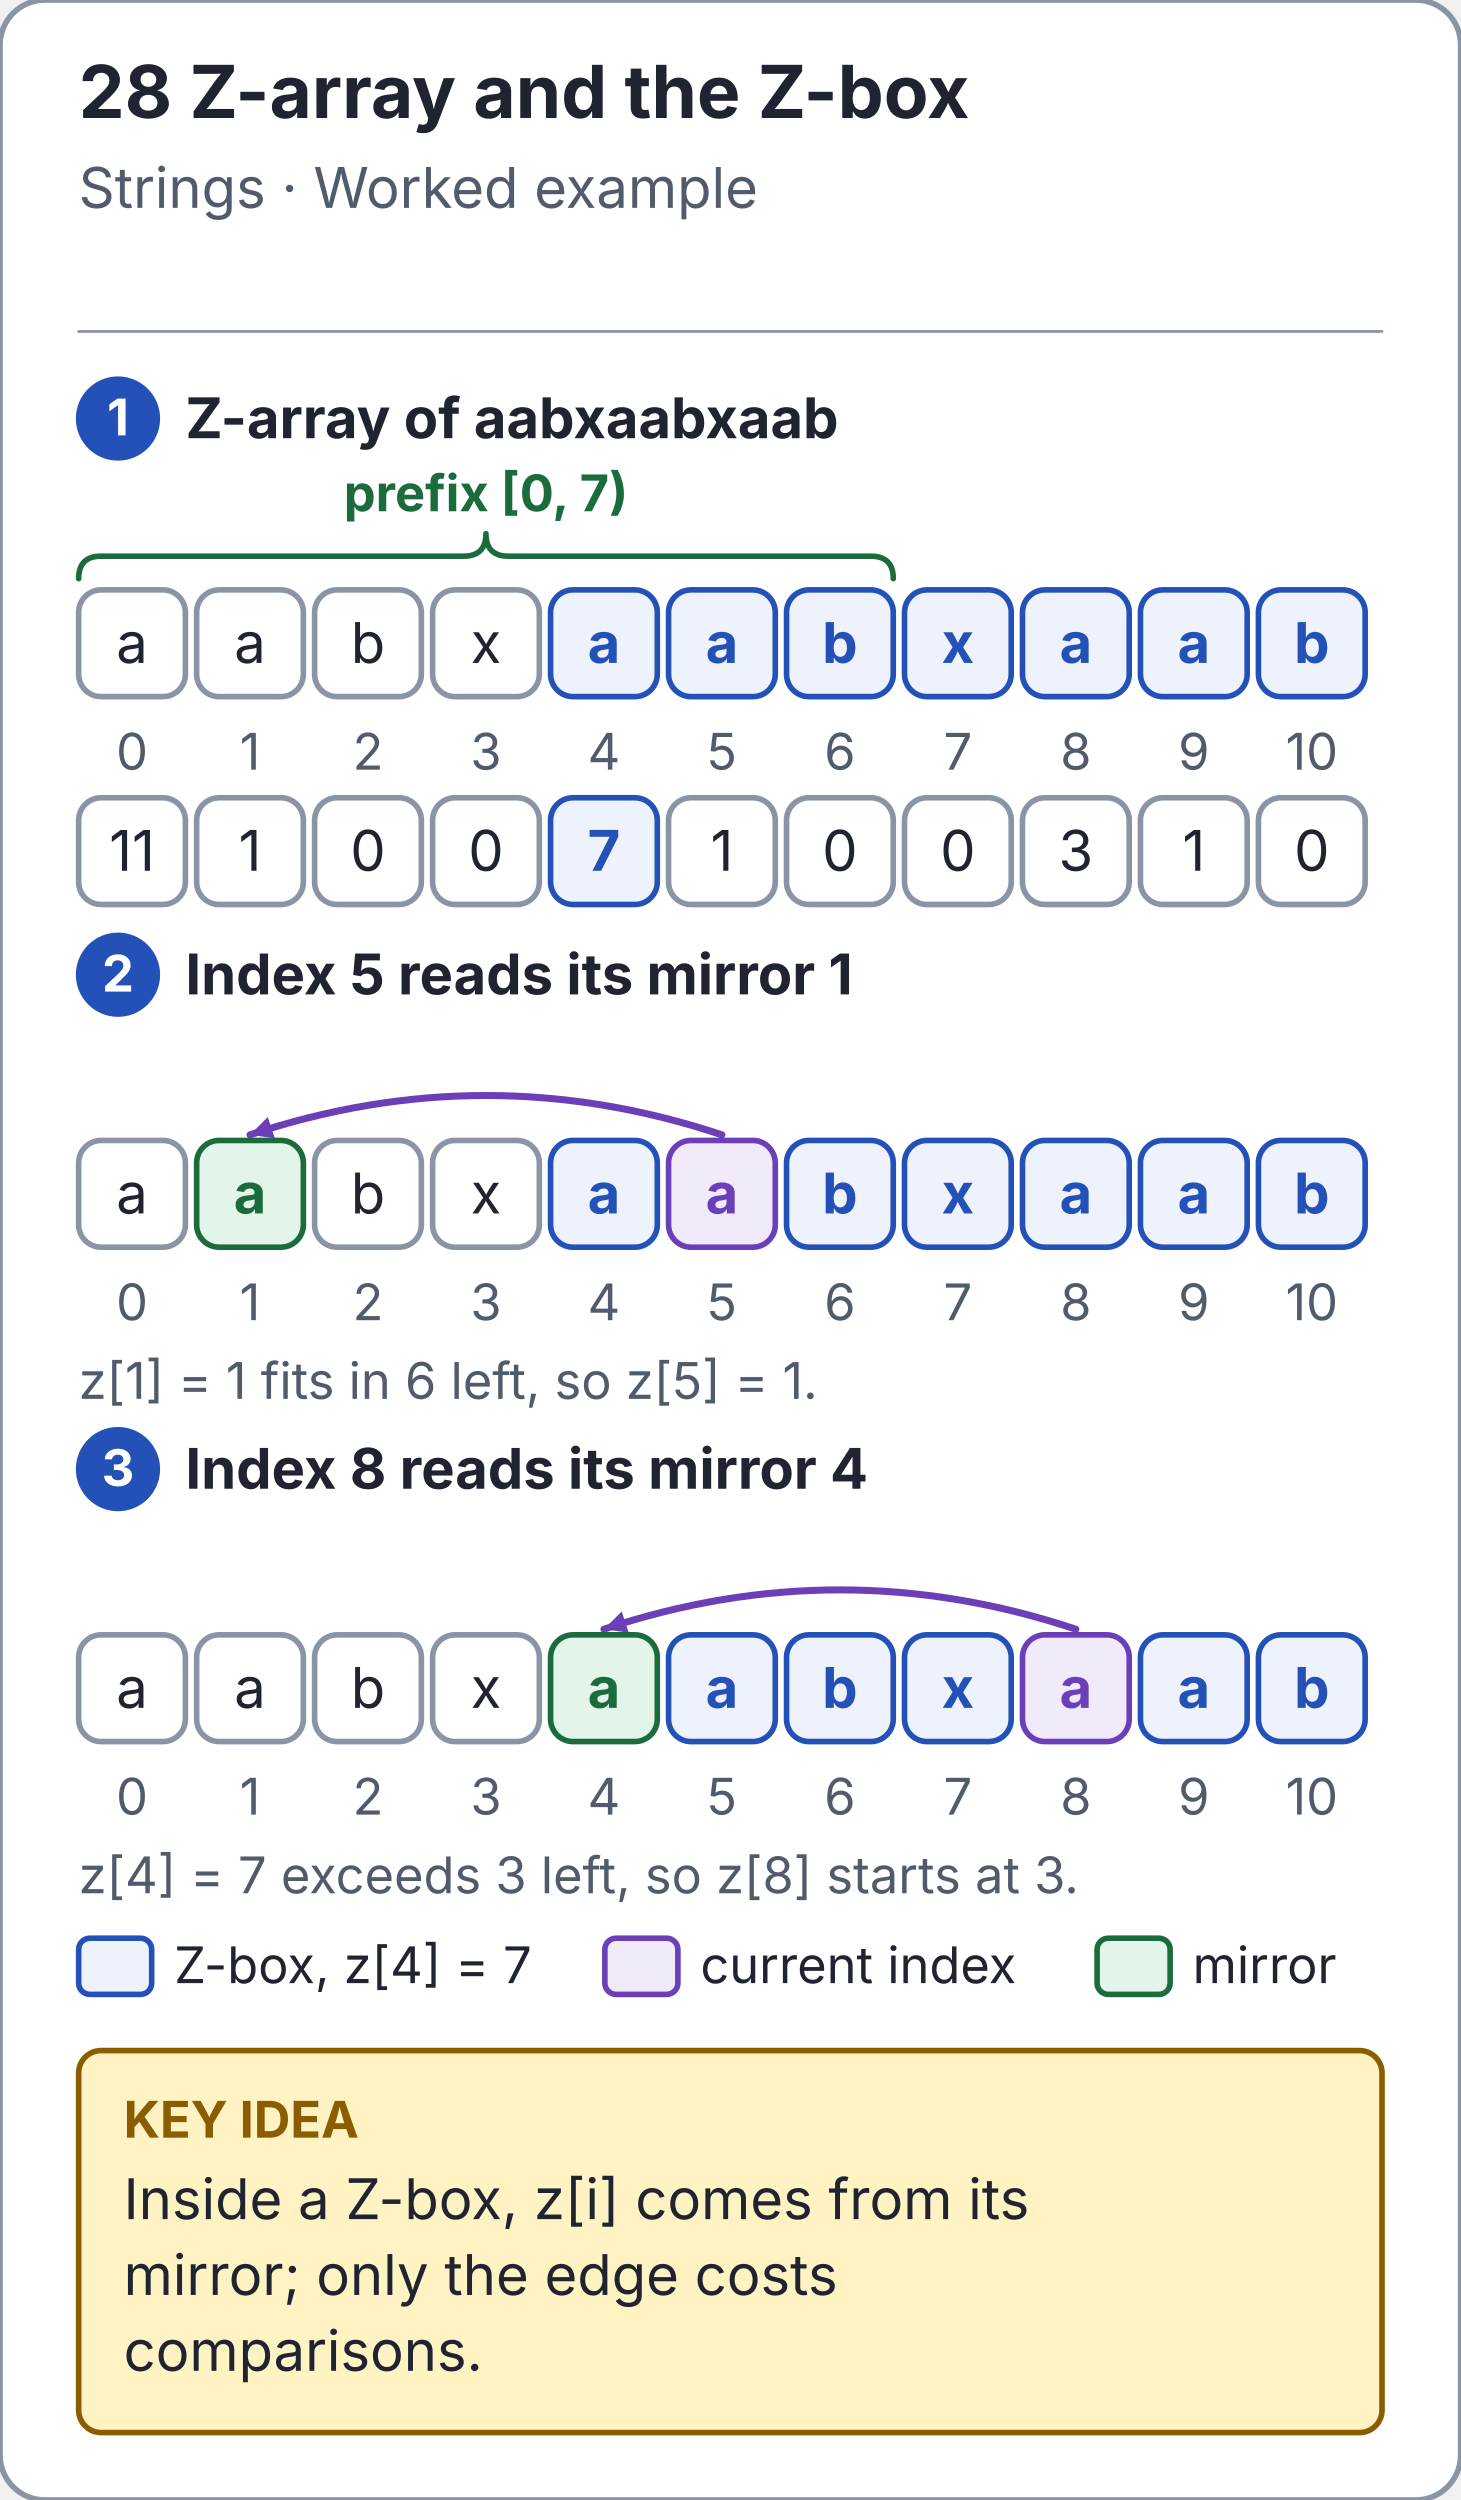
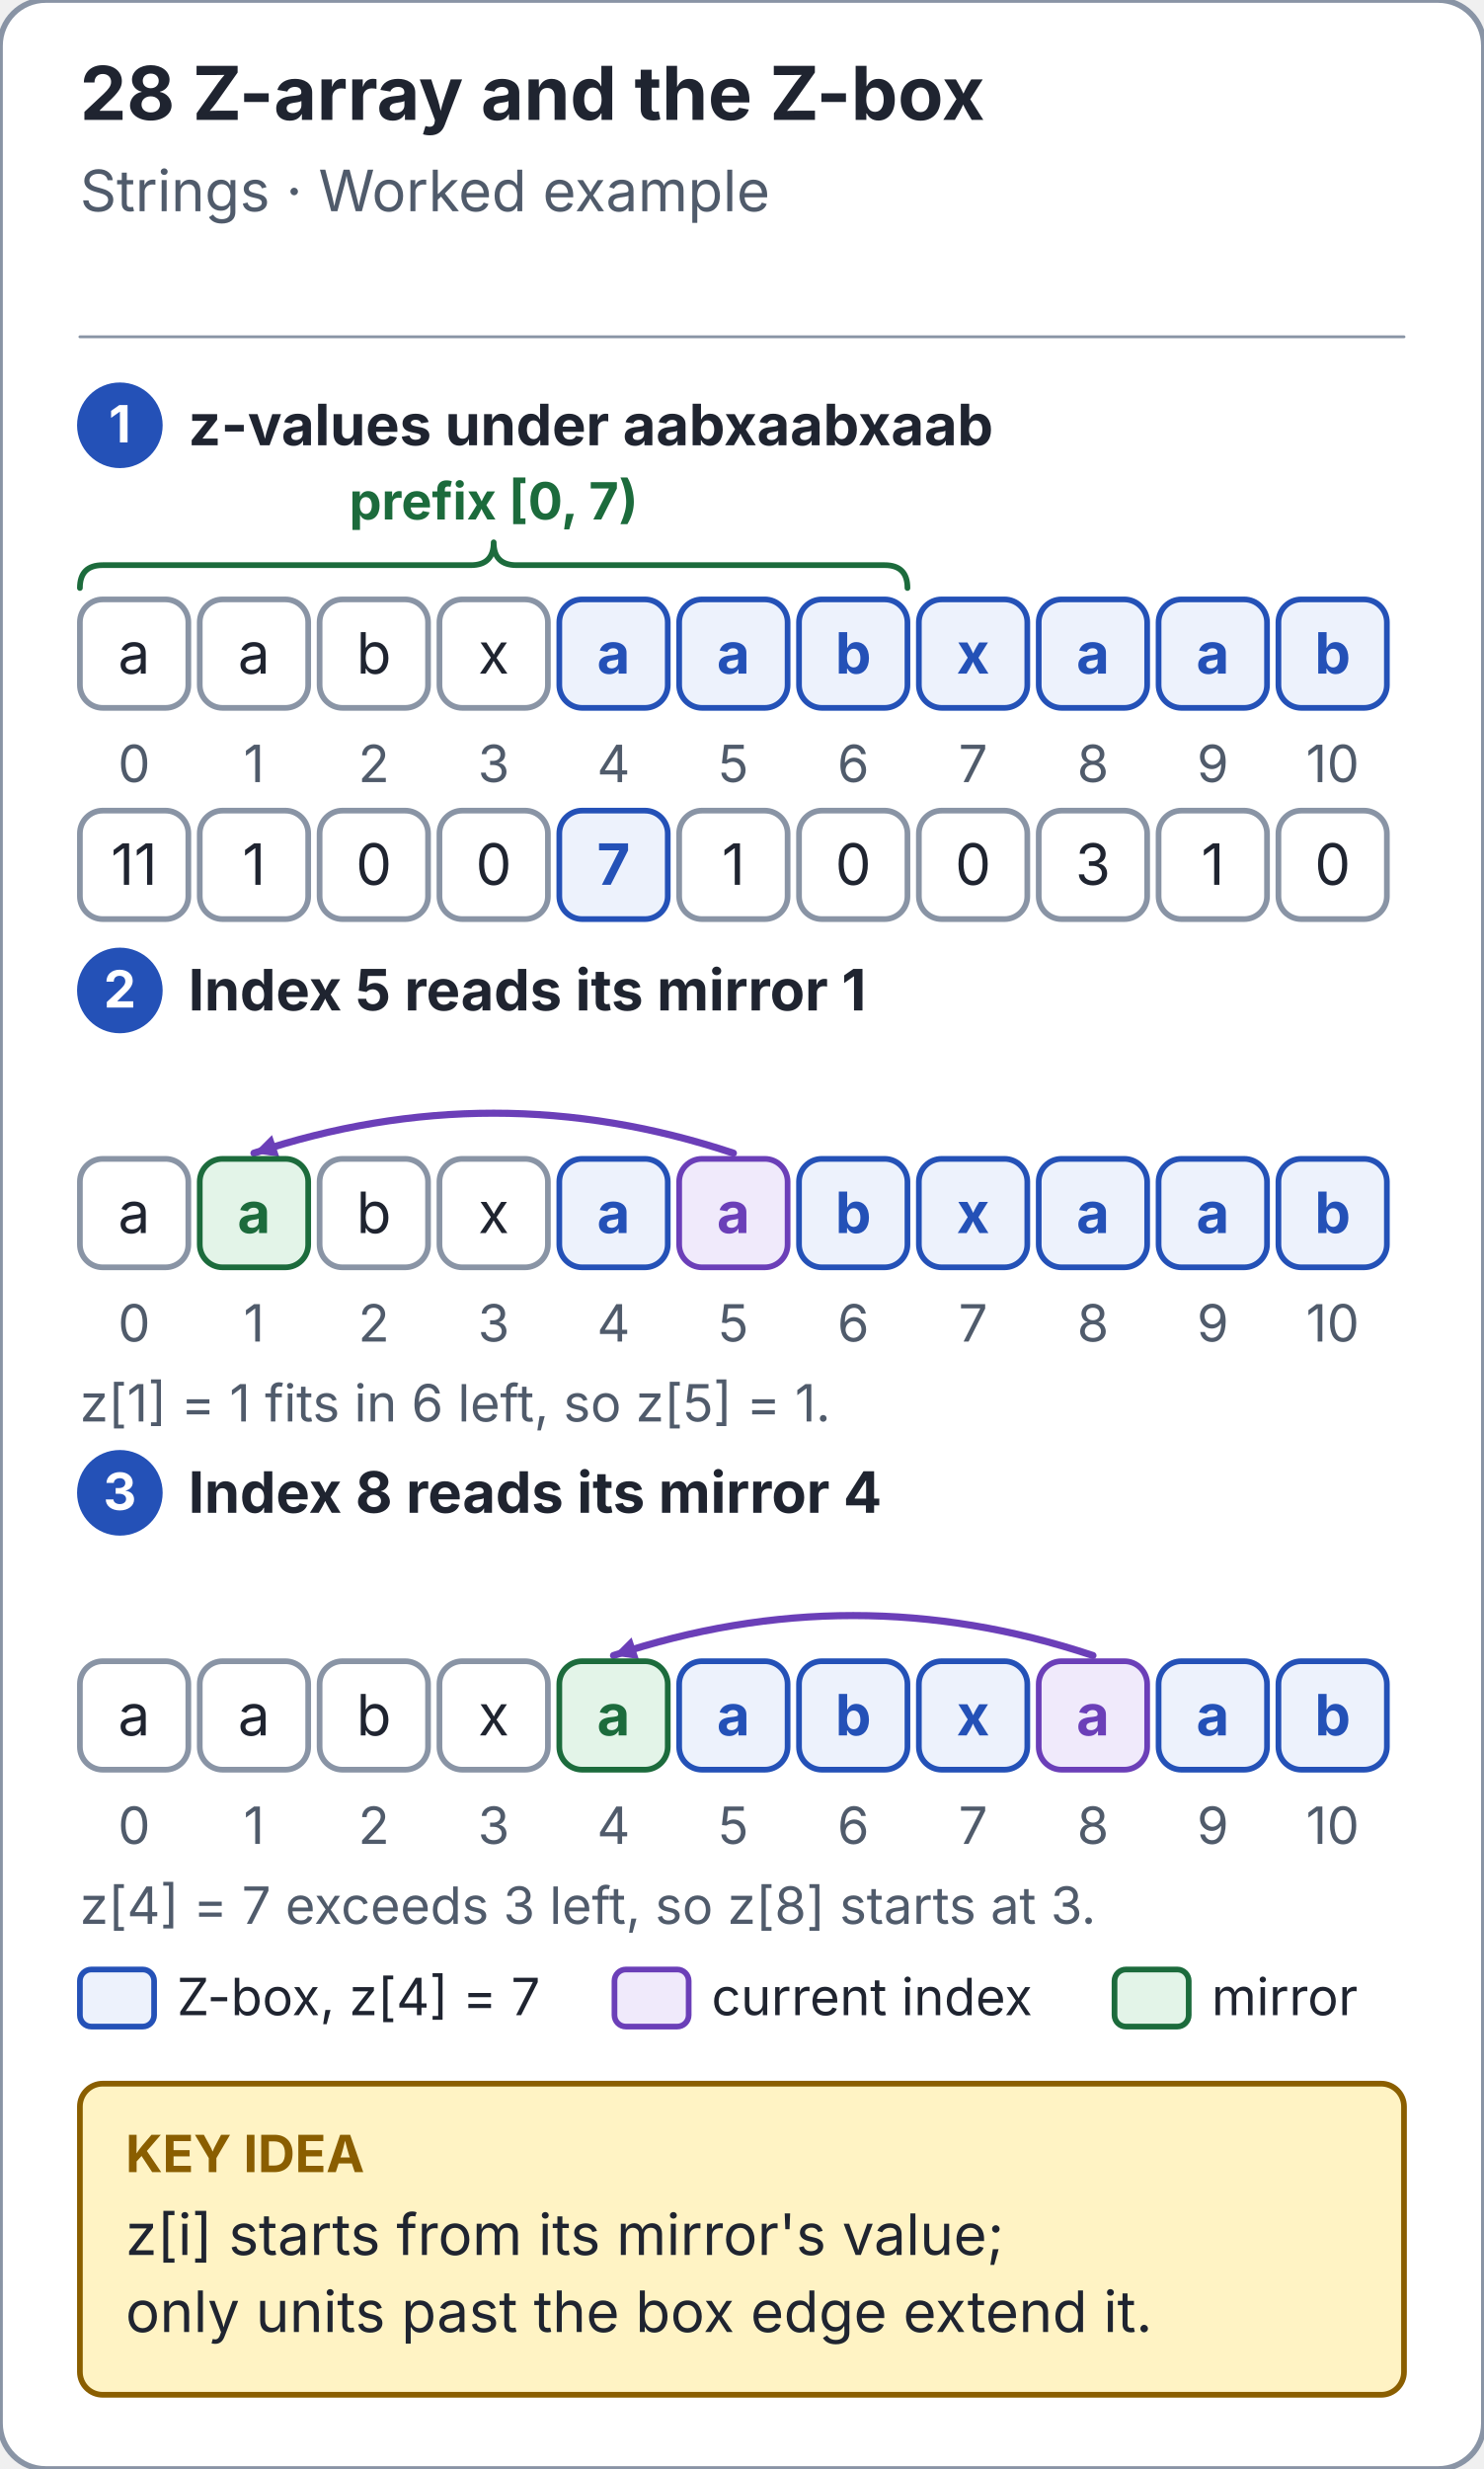
- <svg xmlns="http://www.w3.org/2000/svg" viewBox="0 0 520 890" width="520" height="890" role="img" aria-labelledby="title desc">
+ <svg xmlns="http://www.w3.org/2000/svg" viewBox="0 0 520 865" width="520" height="865" role="img" aria-labelledby="title desc">
  <style>text{font-family:system-ui,-apple-system,BlinkMacSystemFont,"Segoe UI",sans-serif} line,path{stroke-linecap:round;stroke-linejoin:round}</style>
  <defs>
    <marker id="z-box-paper-arrow" markerWidth="9" markerHeight="9" refX="8" refY="4" orient="auto" markerUnits="userSpaceOnUse">
      <path d="M 0 0 L 8 4 L 0 8 Z" fill="#ffffff" />
    </marker>
    <marker id="z-box-ink-arrow" markerWidth="9" markerHeight="9" refX="8" refY="4" orient="auto" markerUnits="userSpaceOnUse">
      <path d="M 0 0 L 8 4 L 0 8 Z" fill="#1f2430" />
    </marker>
    <marker id="z-box-muted-arrow" markerWidth="9" markerHeight="9" refX="8" refY="4" orient="auto" markerUnits="userSpaceOnUse">
      <path d="M 0 0 L 8 4 L 0 8 Z" fill="#505b6b" />
    </marker>
    <marker id="z-box-line-arrow" markerWidth="9" markerHeight="9" refX="8" refY="4" orient="auto" markerUnits="userSpaceOnUse">
      <path d="M 0 0 L 8 4 L 0 8 Z" fill="#8994a5" />
    </marker>
    <marker id="z-box-blue-arrow" markerWidth="9" markerHeight="9" refX="8" refY="4" orient="auto" markerUnits="userSpaceOnUse">
      <path d="M 0 0 L 8 4 L 0 8 Z" fill="#2451b7" />
    </marker>
    <marker id="z-box-soft-arrow" markerWidth="9" markerHeight="9" refX="8" refY="4" orient="auto" markerUnits="userSpaceOnUse">
      <path d="M 0 0 L 8 4 L 0 8 Z" fill="#edf2fc" />
    </marker>
    <marker id="z-box-note-arrow" markerWidth="9" markerHeight="9" refX="8" refY="4" orient="auto" markerUnits="userSpaceOnUse">
      <path d="M 0 0 L 8 4 L 0 8 Z" fill="#fff3c4" />
    </marker>
    <marker id="z-box-gold-arrow" markerWidth="9" markerHeight="9" refX="8" refY="4" orient="auto" markerUnits="userSpaceOnUse">
      <path d="M 0 0 L 8 4 L 0 8 Z" fill="#8a5e00" />
    </marker>
    <marker id="z-box-red-arrow" markerWidth="9" markerHeight="9" refX="8" refY="4" orient="auto" markerUnits="userSpaceOnUse">
      <path d="M 0 0 L 8 4 L 0 8 Z" fill="#bd3026" />
    </marker>
    <marker id="z-box-panel-arrow" markerWidth="9" markerHeight="9" refX="8" refY="4" orient="auto" markerUnits="userSpaceOnUse">
      <path d="M 0 0 L 8 4 L 0 8 Z" fill="#f6f8fb" />
    </marker>
    <marker id="z-box-green-arrow" markerWidth="9" markerHeight="9" refX="8" refY="4" orient="auto" markerUnits="userSpaceOnUse">
      <path d="M 0 0 L 8 4 L 0 8 Z" fill="#1c6b3c" />
    </marker>
    <marker id="z-box-mint-arrow" markerWidth="9" markerHeight="9" refX="8" refY="4" orient="auto" markerUnits="userSpaceOnUse">
      <path d="M 0 0 L 8 4 L 0 8 Z" fill="#e3f4e8" />
    </marker>
    <marker id="z-box-violet-arrow" markerWidth="9" markerHeight="9" refX="8" refY="4" orient="auto" markerUnits="userSpaceOnUse">
      <path d="M 0 0 L 8 4 L 0 8 Z" fill="#6b3fb8" />
    </marker>
    <marker id="z-box-lilac-arrow" markerWidth="9" markerHeight="9" refX="8" refY="4" orient="auto" markerUnits="userSpaceOnUse">
      <path d="M 0 0 L 8 4 L 0 8 Z" fill="#f0eafb" />
    </marker>
    <marker id="z-box-rose-arrow" markerWidth="9" markerHeight="9" refX="8" refY="4" orient="auto" markerUnits="userSpaceOnUse">
      <path d="M 0 0 L 8 4 L 0 8 Z" fill="#fde9e7" />
    </marker>
  </defs>
-   <rect x="0" y="0" width="520" height="890" rx="16" fill="#ffffff" stroke="#8994a5" stroke-width="2" />
+   <rect x="0" y="0" width="520" height="865" rx="16" fill="#ffffff" stroke="#8994a5" stroke-width="2" />
  <text x="28" y="42" font-size="26" fill="#1f2430" text-anchor="start" font-weight="700">28  Z-array and the Z-box</text>
  <text x="28" y="74" font-size="20" fill="#505b6b" text-anchor="start" font-weight="400">Strings · Worked example</text>
  <line x1="28" y1="118" x2="492" y2="118" stroke="#8994a5" stroke-width="1" />
  <circle cx="42" cy="149" r="14" fill="#2451b7" stroke="#2451b7" stroke-width="2" />
  <text x="42" y="155" font-size="18" fill="#ffffff" text-anchor="middle" font-weight="700">1</text>
-   <text x="66" y="156" font-size="20" fill="#1f2430" text-anchor="start" font-weight="700">Z-array of aabxaabxaab</text>
+   <text x="66" y="156" font-size="20" fill="#1f2430" text-anchor="start" font-weight="700">z-values under aabxaabxaab</text>
  <path d="M 28 206 Q 28 198 36 198 H 165.0 Q 173.0 198 173.0 190 Q 173.0 198 181.0 198 H 310 Q 318 198 318 206" fill="none" stroke="#1c6b3c" stroke-width="2" />
  <text x="173.0" y="182" font-size="18" fill="#1c6b3c" text-anchor="middle" font-weight="700">prefix [0, 7)</text>
  <rect x="28" y="210" width="38" height="38" rx="8" fill="#ffffff" stroke="#8994a5" stroke-width="2" />
  <text x="47.0" y="236.0" font-size="20" fill="#1f2430" text-anchor="middle" font-weight="400">a</text>
  <text x="47.0" y="274" font-size="18" fill="#505b6b" text-anchor="middle" font-weight="400">0</text>
  <rect x="70" y="210" width="38" height="38" rx="8" fill="#ffffff" stroke="#8994a5" stroke-width="2" />
  <text x="89.0" y="236.0" font-size="20" fill="#1f2430" text-anchor="middle" font-weight="400">a</text>
  <text x="89.0" y="274" font-size="18" fill="#505b6b" text-anchor="middle" font-weight="400">1</text>
  <rect x="112" y="210" width="38" height="38" rx="8" fill="#ffffff" stroke="#8994a5" stroke-width="2" />
  <text x="131.0" y="236.0" font-size="20" fill="#1f2430" text-anchor="middle" font-weight="400">b</text>
  <text x="131.0" y="274" font-size="18" fill="#505b6b" text-anchor="middle" font-weight="400">2</text>
  <rect x="154" y="210" width="38" height="38" rx="8" fill="#ffffff" stroke="#8994a5" stroke-width="2" />
  <text x="173.0" y="236.0" font-size="20" fill="#1f2430" text-anchor="middle" font-weight="400">x</text>
  <text x="173.0" y="274" font-size="18" fill="#505b6b" text-anchor="middle" font-weight="400">3</text>
  <rect x="196" y="210" width="38" height="38" rx="8" fill="#edf2fc" stroke="#2451b7" stroke-width="2" />
  <text x="215.0" y="236.0" font-size="20" fill="#2451b7" text-anchor="middle" font-weight="700">a</text>
  <text x="215.0" y="274" font-size="18" fill="#505b6b" text-anchor="middle" font-weight="400">4</text>
  <rect x="238" y="210" width="38" height="38" rx="8" fill="#edf2fc" stroke="#2451b7" stroke-width="2" />
  <text x="257.0" y="236.0" font-size="20" fill="#2451b7" text-anchor="middle" font-weight="700">a</text>
  <text x="257.0" y="274" font-size="18" fill="#505b6b" text-anchor="middle" font-weight="400">5</text>
  <rect x="280" y="210" width="38" height="38" rx="8" fill="#edf2fc" stroke="#2451b7" stroke-width="2" />
  <text x="299.0" y="236.0" font-size="20" fill="#2451b7" text-anchor="middle" font-weight="700">b</text>
  <text x="299.0" y="274" font-size="18" fill="#505b6b" text-anchor="middle" font-weight="400">6</text>
  <rect x="322" y="210" width="38" height="38" rx="8" fill="#edf2fc" stroke="#2451b7" stroke-width="2" />
  <text x="341.0" y="236.0" font-size="20" fill="#2451b7" text-anchor="middle" font-weight="700">x</text>
  <text x="341.0" y="274" font-size="18" fill="#505b6b" text-anchor="middle" font-weight="400">7</text>
  <rect x="364" y="210" width="38" height="38" rx="8" fill="#edf2fc" stroke="#2451b7" stroke-width="2" />
  <text x="383.0" y="236.0" font-size="20" fill="#2451b7" text-anchor="middle" font-weight="700">a</text>
  <text x="383.0" y="274" font-size="18" fill="#505b6b" text-anchor="middle" font-weight="400">8</text>
  <rect x="406" y="210" width="38" height="38" rx="8" fill="#edf2fc" stroke="#2451b7" stroke-width="2" />
  <text x="425.0" y="236.0" font-size="20" fill="#2451b7" text-anchor="middle" font-weight="700">a</text>
  <text x="425.0" y="274" font-size="18" fill="#505b6b" text-anchor="middle" font-weight="400">9</text>
  <rect x="448" y="210" width="38" height="38" rx="8" fill="#edf2fc" stroke="#2451b7" stroke-width="2" />
  <text x="467.0" y="236.0" font-size="20" fill="#2451b7" text-anchor="middle" font-weight="700">b</text>
  <text x="467.0" y="274" font-size="18" fill="#505b6b" text-anchor="middle" font-weight="400">10</text>
  <rect x="28" y="284" width="38" height="38" rx="8" fill="#ffffff" stroke="#8994a5" stroke-width="2" />
  <text x="47.0" y="310.0" font-size="20" fill="#1f2430" text-anchor="middle" font-weight="400">11</text>
  <rect x="70" y="284" width="38" height="38" rx="8" fill="#ffffff" stroke="#8994a5" stroke-width="2" />
  <text x="89.0" y="310.0" font-size="20" fill="#1f2430" text-anchor="middle" font-weight="400">1</text>
  <rect x="112" y="284" width="38" height="38" rx="8" fill="#ffffff" stroke="#8994a5" stroke-width="2" />
  <text x="131.0" y="310.0" font-size="20" fill="#1f2430" text-anchor="middle" font-weight="400">0</text>
  <rect x="154" y="284" width="38" height="38" rx="8" fill="#ffffff" stroke="#8994a5" stroke-width="2" />
  <text x="173.0" y="310.0" font-size="20" fill="#1f2430" text-anchor="middle" font-weight="400">0</text>
  <rect x="196" y="284" width="38" height="38" rx="8" fill="#edf2fc" stroke="#2451b7" stroke-width="2" />
  <text x="215.0" y="310.0" font-size="20" fill="#2451b7" text-anchor="middle" font-weight="700">7</text>
  <rect x="238" y="284" width="38" height="38" rx="8" fill="#ffffff" stroke="#8994a5" stroke-width="2" />
  <text x="257.0" y="310.0" font-size="20" fill="#1f2430" text-anchor="middle" font-weight="400">1</text>
  <rect x="280" y="284" width="38" height="38" rx="8" fill="#ffffff" stroke="#8994a5" stroke-width="2" />
  <text x="299.0" y="310.0" font-size="20" fill="#1f2430" text-anchor="middle" font-weight="400">0</text>
  <rect x="322" y="284" width="38" height="38" rx="8" fill="#ffffff" stroke="#8994a5" stroke-width="2" />
  <text x="341.0" y="310.0" font-size="20" fill="#1f2430" text-anchor="middle" font-weight="400">0</text>
  <rect x="364" y="284" width="38" height="38" rx="8" fill="#ffffff" stroke="#8994a5" stroke-width="2" />
  <text x="383.0" y="310.0" font-size="20" fill="#1f2430" text-anchor="middle" font-weight="400">3</text>
  <rect x="406" y="284" width="38" height="38" rx="8" fill="#ffffff" stroke="#8994a5" stroke-width="2" />
  <text x="425.0" y="310.0" font-size="20" fill="#1f2430" text-anchor="middle" font-weight="400">1</text>
  <rect x="448" y="284" width="38" height="38" rx="8" fill="#ffffff" stroke="#8994a5" stroke-width="2" />
  <text x="467.0" y="310.0" font-size="20" fill="#1f2430" text-anchor="middle" font-weight="400">0</text>
  <circle cx="42" cy="347" r="14" fill="#2451b7" stroke="#2451b7" stroke-width="2" />
  <text x="42" y="353" font-size="18" fill="#ffffff" text-anchor="middle" font-weight="700">2</text>
  <text x="66" y="354" font-size="20" fill="#1f2430" text-anchor="start" font-weight="700">Index 5 reads its mirror 1</text>
  <path d="M 257 404 Q 173 376 89 404" fill="none" stroke="#6b3fb8" stroke-width="2.5" marker-end="url(#z-box-violet-arrow)" />
  <rect x="28" y="406" width="38" height="38" rx="8" fill="#ffffff" stroke="#8994a5" stroke-width="2" />
  <text x="47.0" y="432.0" font-size="20" fill="#1f2430" text-anchor="middle" font-weight="400">a</text>
  <text x="47.0" y="470" font-size="18" fill="#505b6b" text-anchor="middle" font-weight="400">0</text>
  <rect x="70" y="406" width="38" height="38" rx="8" fill="#e3f4e8" stroke="#1c6b3c" stroke-width="2" />
  <text x="89.0" y="432.0" font-size="20" fill="#1c6b3c" text-anchor="middle" font-weight="700">a</text>
  <text x="89.0" y="470" font-size="18" fill="#505b6b" text-anchor="middle" font-weight="400">1</text>
  <rect x="112" y="406" width="38" height="38" rx="8" fill="#ffffff" stroke="#8994a5" stroke-width="2" />
  <text x="131.0" y="432.0" font-size="20" fill="#1f2430" text-anchor="middle" font-weight="400">b</text>
  <text x="131.0" y="470" font-size="18" fill="#505b6b" text-anchor="middle" font-weight="400">2</text>
  <rect x="154" y="406" width="38" height="38" rx="8" fill="#ffffff" stroke="#8994a5" stroke-width="2" />
  <text x="173.0" y="432.0" font-size="20" fill="#1f2430" text-anchor="middle" font-weight="400">x</text>
  <text x="173.0" y="470" font-size="18" fill="#505b6b" text-anchor="middle" font-weight="400">3</text>
  <rect x="196" y="406" width="38" height="38" rx="8" fill="#edf2fc" stroke="#2451b7" stroke-width="2" />
  <text x="215.0" y="432.0" font-size="20" fill="#2451b7" text-anchor="middle" font-weight="700">a</text>
  <text x="215.0" y="470" font-size="18" fill="#505b6b" text-anchor="middle" font-weight="400">4</text>
  <rect x="238" y="406" width="38" height="38" rx="8" fill="#f0eafb" stroke="#6b3fb8" stroke-width="2" />
  <text x="257.0" y="432.0" font-size="20" fill="#6b3fb8" text-anchor="middle" font-weight="700">a</text>
  <text x="257.0" y="470" font-size="18" fill="#505b6b" text-anchor="middle" font-weight="400">5</text>
  <rect x="280" y="406" width="38" height="38" rx="8" fill="#edf2fc" stroke="#2451b7" stroke-width="2" />
  <text x="299.0" y="432.0" font-size="20" fill="#2451b7" text-anchor="middle" font-weight="700">b</text>
  <text x="299.0" y="470" font-size="18" fill="#505b6b" text-anchor="middle" font-weight="400">6</text>
  <rect x="322" y="406" width="38" height="38" rx="8" fill="#edf2fc" stroke="#2451b7" stroke-width="2" />
  <text x="341.0" y="432.0" font-size="20" fill="#2451b7" text-anchor="middle" font-weight="700">x</text>
  <text x="341.0" y="470" font-size="18" fill="#505b6b" text-anchor="middle" font-weight="400">7</text>
  <rect x="364" y="406" width="38" height="38" rx="8" fill="#edf2fc" stroke="#2451b7" stroke-width="2" />
  <text x="383.0" y="432.0" font-size="20" fill="#2451b7" text-anchor="middle" font-weight="700">a</text>
  <text x="383.0" y="470" font-size="18" fill="#505b6b" text-anchor="middle" font-weight="400">8</text>
  <rect x="406" y="406" width="38" height="38" rx="8" fill="#edf2fc" stroke="#2451b7" stroke-width="2" />
  <text x="425.0" y="432.0" font-size="20" fill="#2451b7" text-anchor="middle" font-weight="700">a</text>
  <text x="425.0" y="470" font-size="18" fill="#505b6b" text-anchor="middle" font-weight="400">9</text>
  <rect x="448" y="406" width="38" height="38" rx="8" fill="#edf2fc" stroke="#2451b7" stroke-width="2" />
  <text x="467.0" y="432.0" font-size="20" fill="#2451b7" text-anchor="middle" font-weight="700">b</text>
  <text x="467.0" y="470" font-size="18" fill="#505b6b" text-anchor="middle" font-weight="400">10</text>
  <text x="28" y="498" font-size="18" fill="#505b6b" text-anchor="start" font-weight="400">z[1] = 1 fits in 6 left, so z[5] = 1.</text>
  <circle cx="42" cy="523" r="14" fill="#2451b7" stroke="#2451b7" stroke-width="2" />
  <text x="42" y="529" font-size="18" fill="#ffffff" text-anchor="middle" font-weight="700">3</text>
  <text x="66" y="530" font-size="20" fill="#1f2430" text-anchor="start" font-weight="700">Index 8 reads its mirror 4</text>
  <path d="M 383 580 Q 299 552 215 580" fill="none" stroke="#6b3fb8" stroke-width="2.5" marker-end="url(#z-box-violet-arrow)" />
  <rect x="28" y="582" width="38" height="38" rx="8" fill="#ffffff" stroke="#8994a5" stroke-width="2" />
  <text x="47.0" y="608.0" font-size="20" fill="#1f2430" text-anchor="middle" font-weight="400">a</text>
  <text x="47.0" y="646" font-size="18" fill="#505b6b" text-anchor="middle" font-weight="400">0</text>
  <rect x="70" y="582" width="38" height="38" rx="8" fill="#ffffff" stroke="#8994a5" stroke-width="2" />
  <text x="89.0" y="608.0" font-size="20" fill="#1f2430" text-anchor="middle" font-weight="400">a</text>
  <text x="89.0" y="646" font-size="18" fill="#505b6b" text-anchor="middle" font-weight="400">1</text>
  <rect x="112" y="582" width="38" height="38" rx="8" fill="#ffffff" stroke="#8994a5" stroke-width="2" />
  <text x="131.0" y="608.0" font-size="20" fill="#1f2430" text-anchor="middle" font-weight="400">b</text>
  <text x="131.0" y="646" font-size="18" fill="#505b6b" text-anchor="middle" font-weight="400">2</text>
  <rect x="154" y="582" width="38" height="38" rx="8" fill="#ffffff" stroke="#8994a5" stroke-width="2" />
  <text x="173.0" y="608.0" font-size="20" fill="#1f2430" text-anchor="middle" font-weight="400">x</text>
  <text x="173.0" y="646" font-size="18" fill="#505b6b" text-anchor="middle" font-weight="400">3</text>
  <rect x="196" y="582" width="38" height="38" rx="8" fill="#e3f4e8" stroke="#1c6b3c" stroke-width="2" />
  <text x="215.0" y="608.0" font-size="20" fill="#1c6b3c" text-anchor="middle" font-weight="700">a</text>
  <text x="215.0" y="646" font-size="18" fill="#505b6b" text-anchor="middle" font-weight="400">4</text>
  <rect x="238" y="582" width="38" height="38" rx="8" fill="#edf2fc" stroke="#2451b7" stroke-width="2" />
  <text x="257.0" y="608.0" font-size="20" fill="#2451b7" text-anchor="middle" font-weight="700">a</text>
  <text x="257.0" y="646" font-size="18" fill="#505b6b" text-anchor="middle" font-weight="400">5</text>
  <rect x="280" y="582" width="38" height="38" rx="8" fill="#edf2fc" stroke="#2451b7" stroke-width="2" />
  <text x="299.0" y="608.0" font-size="20" fill="#2451b7" text-anchor="middle" font-weight="700">b</text>
  <text x="299.0" y="646" font-size="18" fill="#505b6b" text-anchor="middle" font-weight="400">6</text>
  <rect x="322" y="582" width="38" height="38" rx="8" fill="#edf2fc" stroke="#2451b7" stroke-width="2" />
  <text x="341.0" y="608.0" font-size="20" fill="#2451b7" text-anchor="middle" font-weight="700">x</text>
  <text x="341.0" y="646" font-size="18" fill="#505b6b" text-anchor="middle" font-weight="400">7</text>
  <rect x="364" y="582" width="38" height="38" rx="8" fill="#f0eafb" stroke="#6b3fb8" stroke-width="2" />
  <text x="383.0" y="608.0" font-size="20" fill="#6b3fb8" text-anchor="middle" font-weight="700">a</text>
  <text x="383.0" y="646" font-size="18" fill="#505b6b" text-anchor="middle" font-weight="400">8</text>
  <rect x="406" y="582" width="38" height="38" rx="8" fill="#edf2fc" stroke="#2451b7" stroke-width="2" />
  <text x="425.0" y="608.0" font-size="20" fill="#2451b7" text-anchor="middle" font-weight="700">a</text>
  <text x="425.0" y="646" font-size="18" fill="#505b6b" text-anchor="middle" font-weight="400">9</text>
  <rect x="448" y="582" width="38" height="38" rx="8" fill="#edf2fc" stroke="#2451b7" stroke-width="2" />
  <text x="467.0" y="608.0" font-size="20" fill="#2451b7" text-anchor="middle" font-weight="700">b</text>
  <text x="467.0" y="646" font-size="18" fill="#505b6b" text-anchor="middle" font-weight="400">10</text>
  <text x="28" y="674" font-size="18" fill="#505b6b" text-anchor="start" font-weight="400">z[4] = 7 exceeds 3 left, so z[8] starts at 3.</text>
  <rect x="28" y="690" width="26" height="20" rx="4" fill="#edf2fc" stroke="#2451b7" stroke-width="2" />
  <text x="62" y="706" font-size="18" fill="#1f2430" text-anchor="start" font-weight="400">Z-box, z[4] = 7</text>
  <rect x="215.328" y="690" width="26" height="20" rx="4" fill="#f0eafb" stroke="#6b3fb8" stroke-width="2" />
  <text x="249.328" y="706" font-size="18" fill="#1f2430" text-anchor="start" font-weight="400">current index</text>
  <rect x="390.56" y="690" width="26" height="20" rx="4" fill="#e3f4e8" stroke="#1c6b3c" stroke-width="2" />
  <text x="424.56" y="706" font-size="18" fill="#1f2430" text-anchor="start" font-weight="400">mirror</text>
-   <rect x="28" y="730" width="464" height="136" rx="8" fill="#fff3c4" stroke="#8a5e00" stroke-width="2" />
+   <rect x="28" y="730" width="464" height="109" rx="8" fill="#fff3c4" stroke="#8a5e00" stroke-width="2" />
  <text x="44" y="761" font-size="18" fill="#8a5e00" text-anchor="start" font-weight="700">KEY IDEA</text>
-   <text x="44" y="790" font-size="20" fill="#1f2430" text-anchor="start" font-weight="400">Inside a Z-box, z[i] comes from its</text>
-   <text x="44" y="817" font-size="20" fill="#1f2430" text-anchor="start" font-weight="400">mirror; only the edge costs</text>
-   <text x="44" y="844" font-size="20" fill="#1f2430" text-anchor="start" font-weight="400">comparisons.</text>
+   <text x="44" y="790" font-size="20" fill="#1f2430" text-anchor="start" font-weight="400">z[i] starts from its mirror's value;</text>
+   <text x="44" y="817" font-size="20" fill="#1f2430" text-anchor="start" font-weight="400">only units past the box edge extend it.</text>
</svg>
